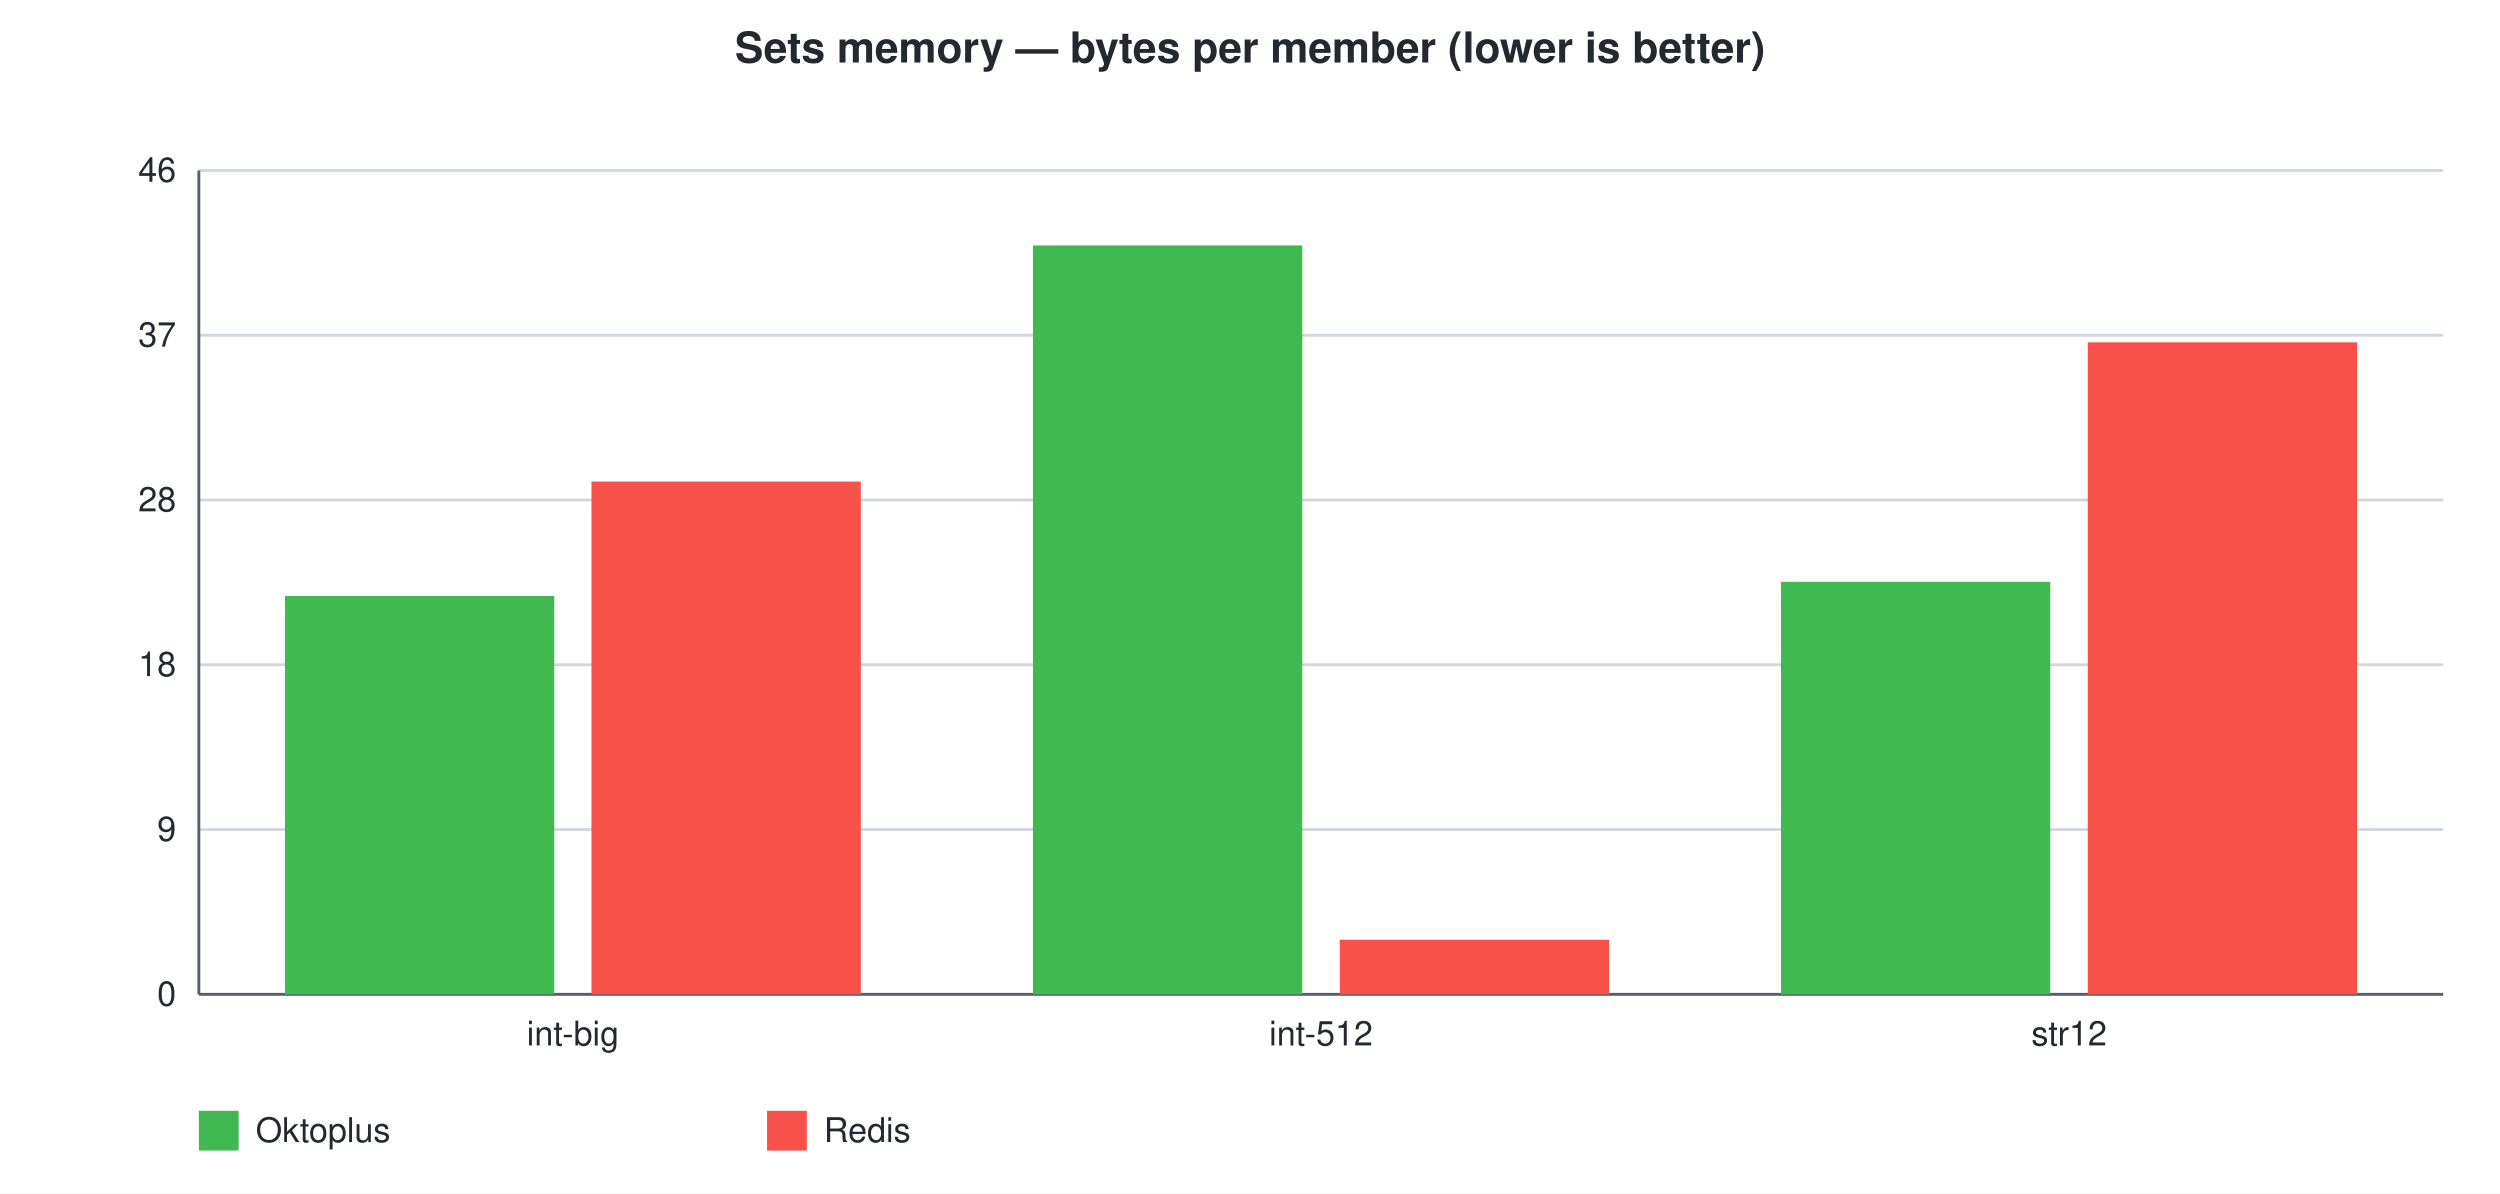
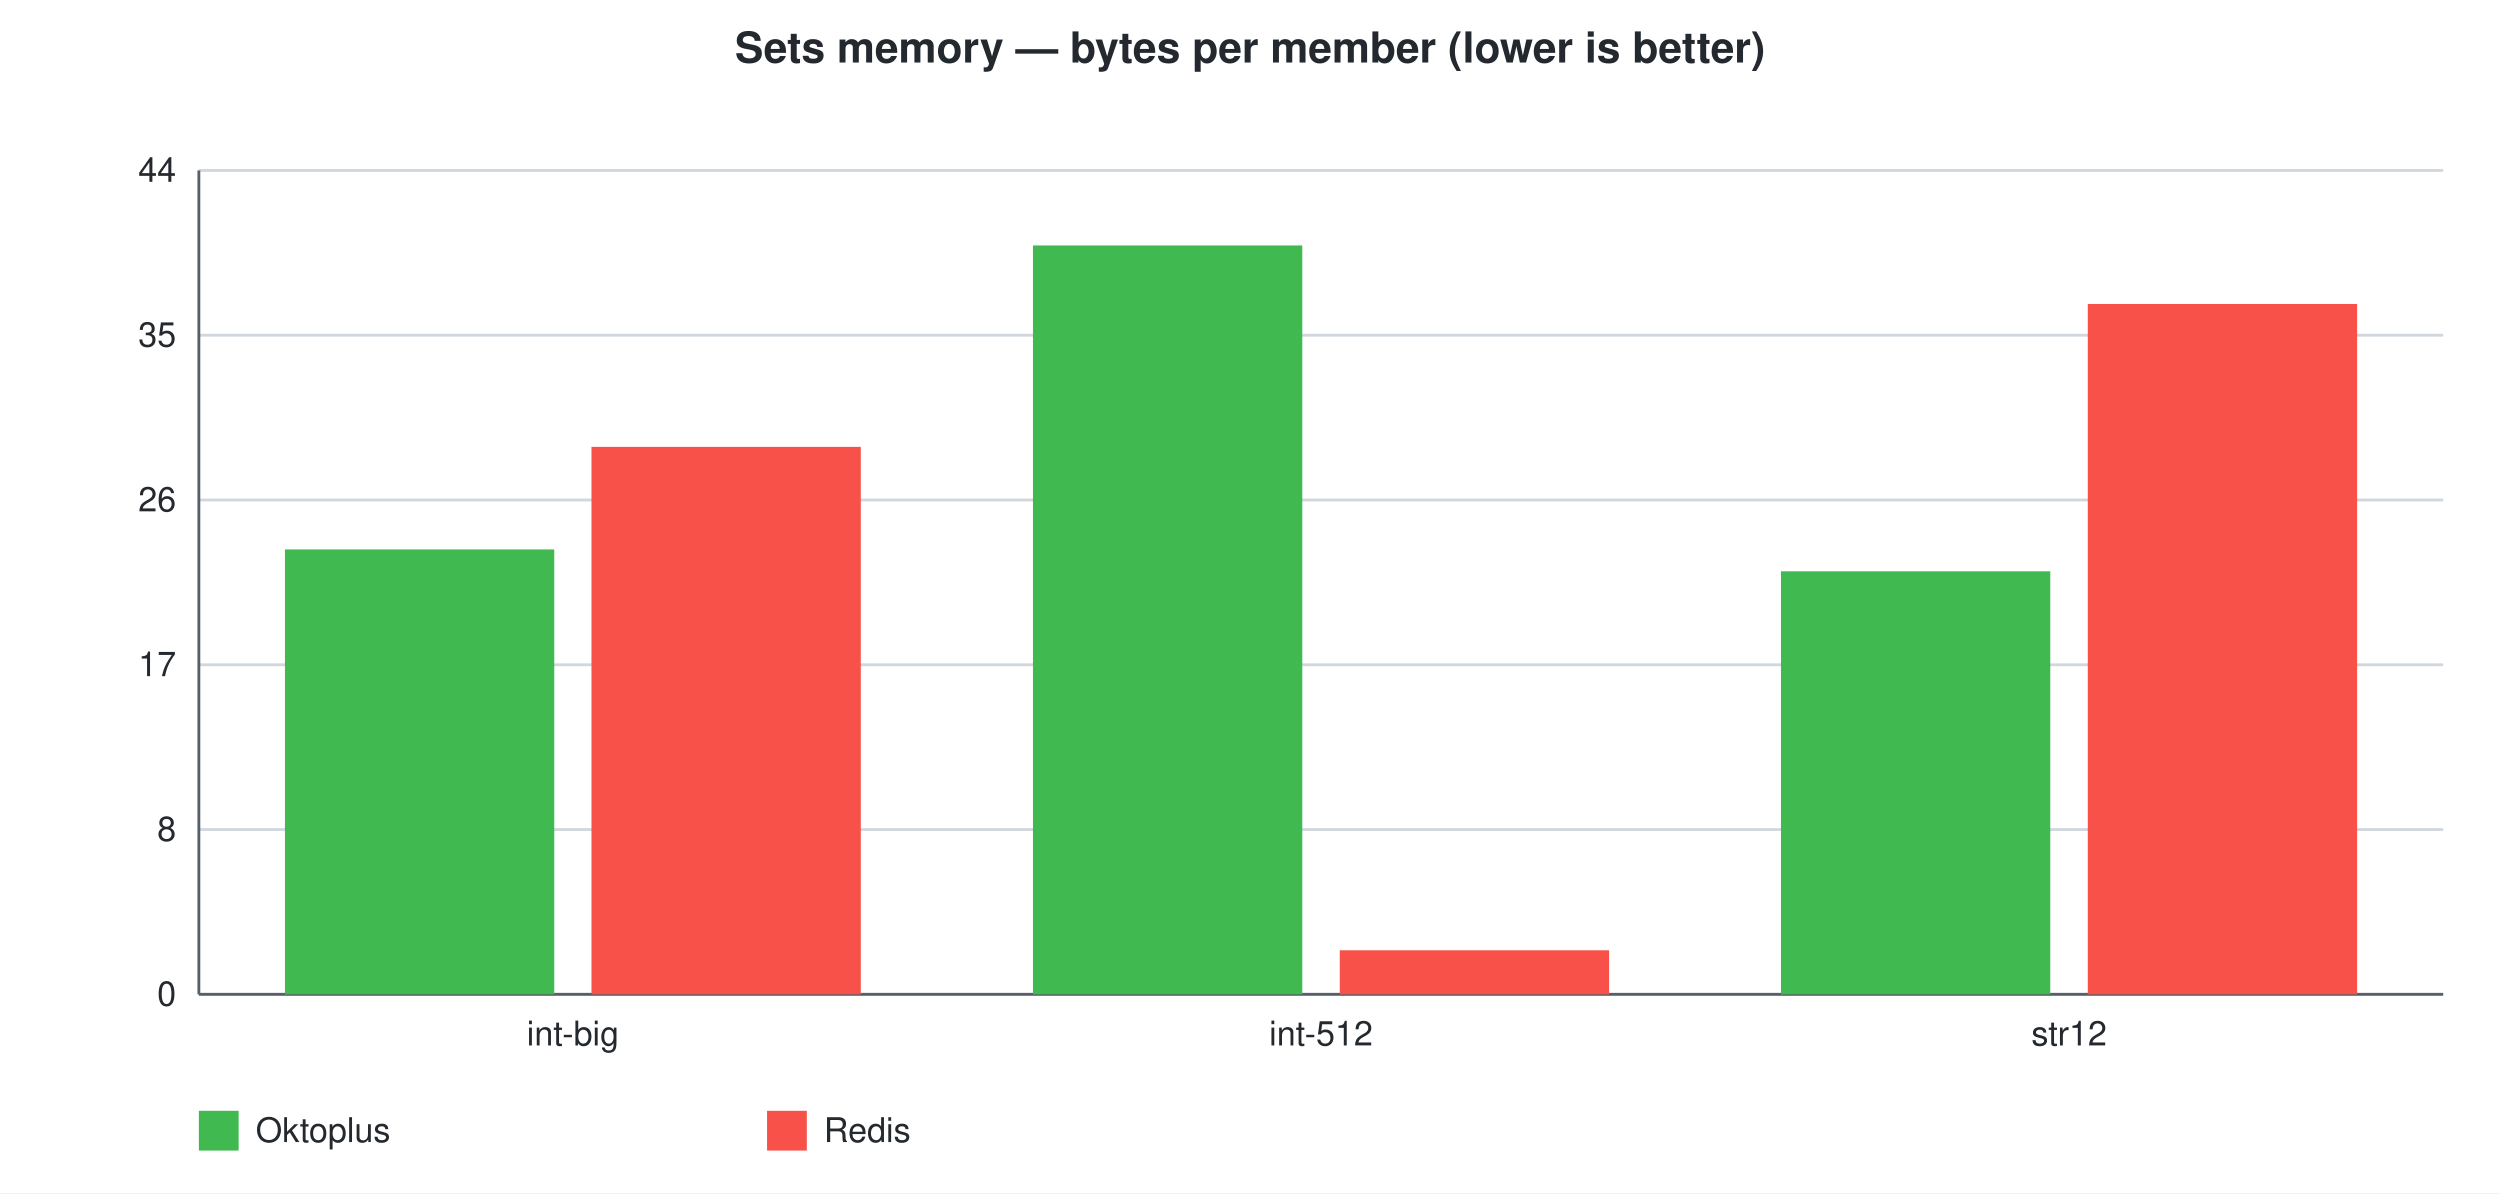
<svg xmlns="http://www.w3.org/2000/svg" width="880" height="420" viewBox="0 0 880 420" font-family="-apple-system, Segoe UI, Helvetica, Arial, sans-serif" font-size="12">
  <rect width="880" height="420" fill="#ffffff" />
  <text x="440.0" y="22" text-anchor="middle" fill="#24292f" font-size="15" font-weight="600">Sets memory — bytes per member (lower is better)</text>
  <line x1="70" y1="350.0" x2="860" y2="350.0" stroke="#d0d7de" stroke-width="1" />
  <text x="62" y="354.0" text-anchor="end" fill="#24292f">0</text>
  <line x1="70" y1="292.0" x2="860" y2="292.0" stroke="#d0d7de" stroke-width="1" />
-   <text x="62" y="296.0" text-anchor="end" fill="#24292f">9</text>
+   <text x="62" y="296.0" text-anchor="end" fill="#24292f">8</text>
  <line x1="70" y1="234.0" x2="860" y2="234.0" stroke="#d0d7de" stroke-width="1" />
-   <text x="62" y="238.0" text-anchor="end" fill="#24292f">18</text>
+   <text x="62" y="238.0" text-anchor="end" fill="#24292f">17</text>
  <line x1="70" y1="176.0" x2="860" y2="176.0" stroke="#d0d7de" stroke-width="1" />
-   <text x="62" y="180.0" text-anchor="end" fill="#24292f">28</text>
+   <text x="62" y="180.0" text-anchor="end" fill="#24292f">26</text>
  <line x1="70" y1="118.0" x2="860" y2="118.0" stroke="#d0d7de" stroke-width="1" />
-   <text x="62" y="122.0" text-anchor="end" fill="#24292f">37</text>
+   <text x="62" y="122.0" text-anchor="end" fill="#24292f">35</text>
  <line x1="70" y1="60.0" x2="860" y2="60.0" stroke="#d0d7de" stroke-width="1" />
-   <text x="62" y="64.0" text-anchor="end" fill="#24292f">46</text>
+   <text x="62" y="64.0" text-anchor="end" fill="#24292f">44</text>
  <line x1="70" y1="60" x2="70" y2="350" stroke="#57606a" stroke-width="1" />
  <line x1="70" y1="350" x2="860" y2="350" stroke="#57606a" stroke-width="1" />
  <text x="201.667" y="368" text-anchor="middle" fill="#24292f">int-big</text>
-   <rect x="100.3" y="209.8" width="94.8" height="140.2" fill="#3fb950" />
-   <rect x="208.2" y="169.5" width="94.8" height="180.5" fill="#f85149" />
+   <rect x="100.3" y="193.4" width="94.8" height="156.6" fill="#3fb950" />
+   <rect x="208.2" y="157.3" width="94.8" height="192.7" fill="#f85149" />
  <text x="465.0" y="368" text-anchor="middle" fill="#24292f">int-512</text>
  <rect x="363.6" y="86.4" width="94.8" height="263.6" fill="#3fb950" />
-   <rect x="471.6" y="330.8" width="94.8" height="19.2" fill="#f85149" />
+   <rect x="471.6" y="334.5" width="94.8" height="15.5" fill="#f85149" />
  <text x="728.333" y="368" text-anchor="middle" fill="#24292f">str12</text>
-   <rect x="626.9" y="204.8" width="94.8" height="145.2" fill="#3fb950" />
-   <rect x="734.9" y="120.5" width="94.8" height="229.5" fill="#f85149" />
+   <rect x="626.9" y="201.1" width="94.8" height="148.9" fill="#3fb950" />
+   <rect x="734.9" y="107.0" width="94.8" height="243.0" fill="#f85149" />
  <rect x="70" y="391" width="14" height="14" fill="#3fb950" />
  <text x="90" y="402" fill="#24292f">Oktoplus</text>
  <rect x="270" y="391" width="14" height="14" fill="#f85149" />
  <text x="290" y="402" fill="#24292f">Redis</text>
</svg>
